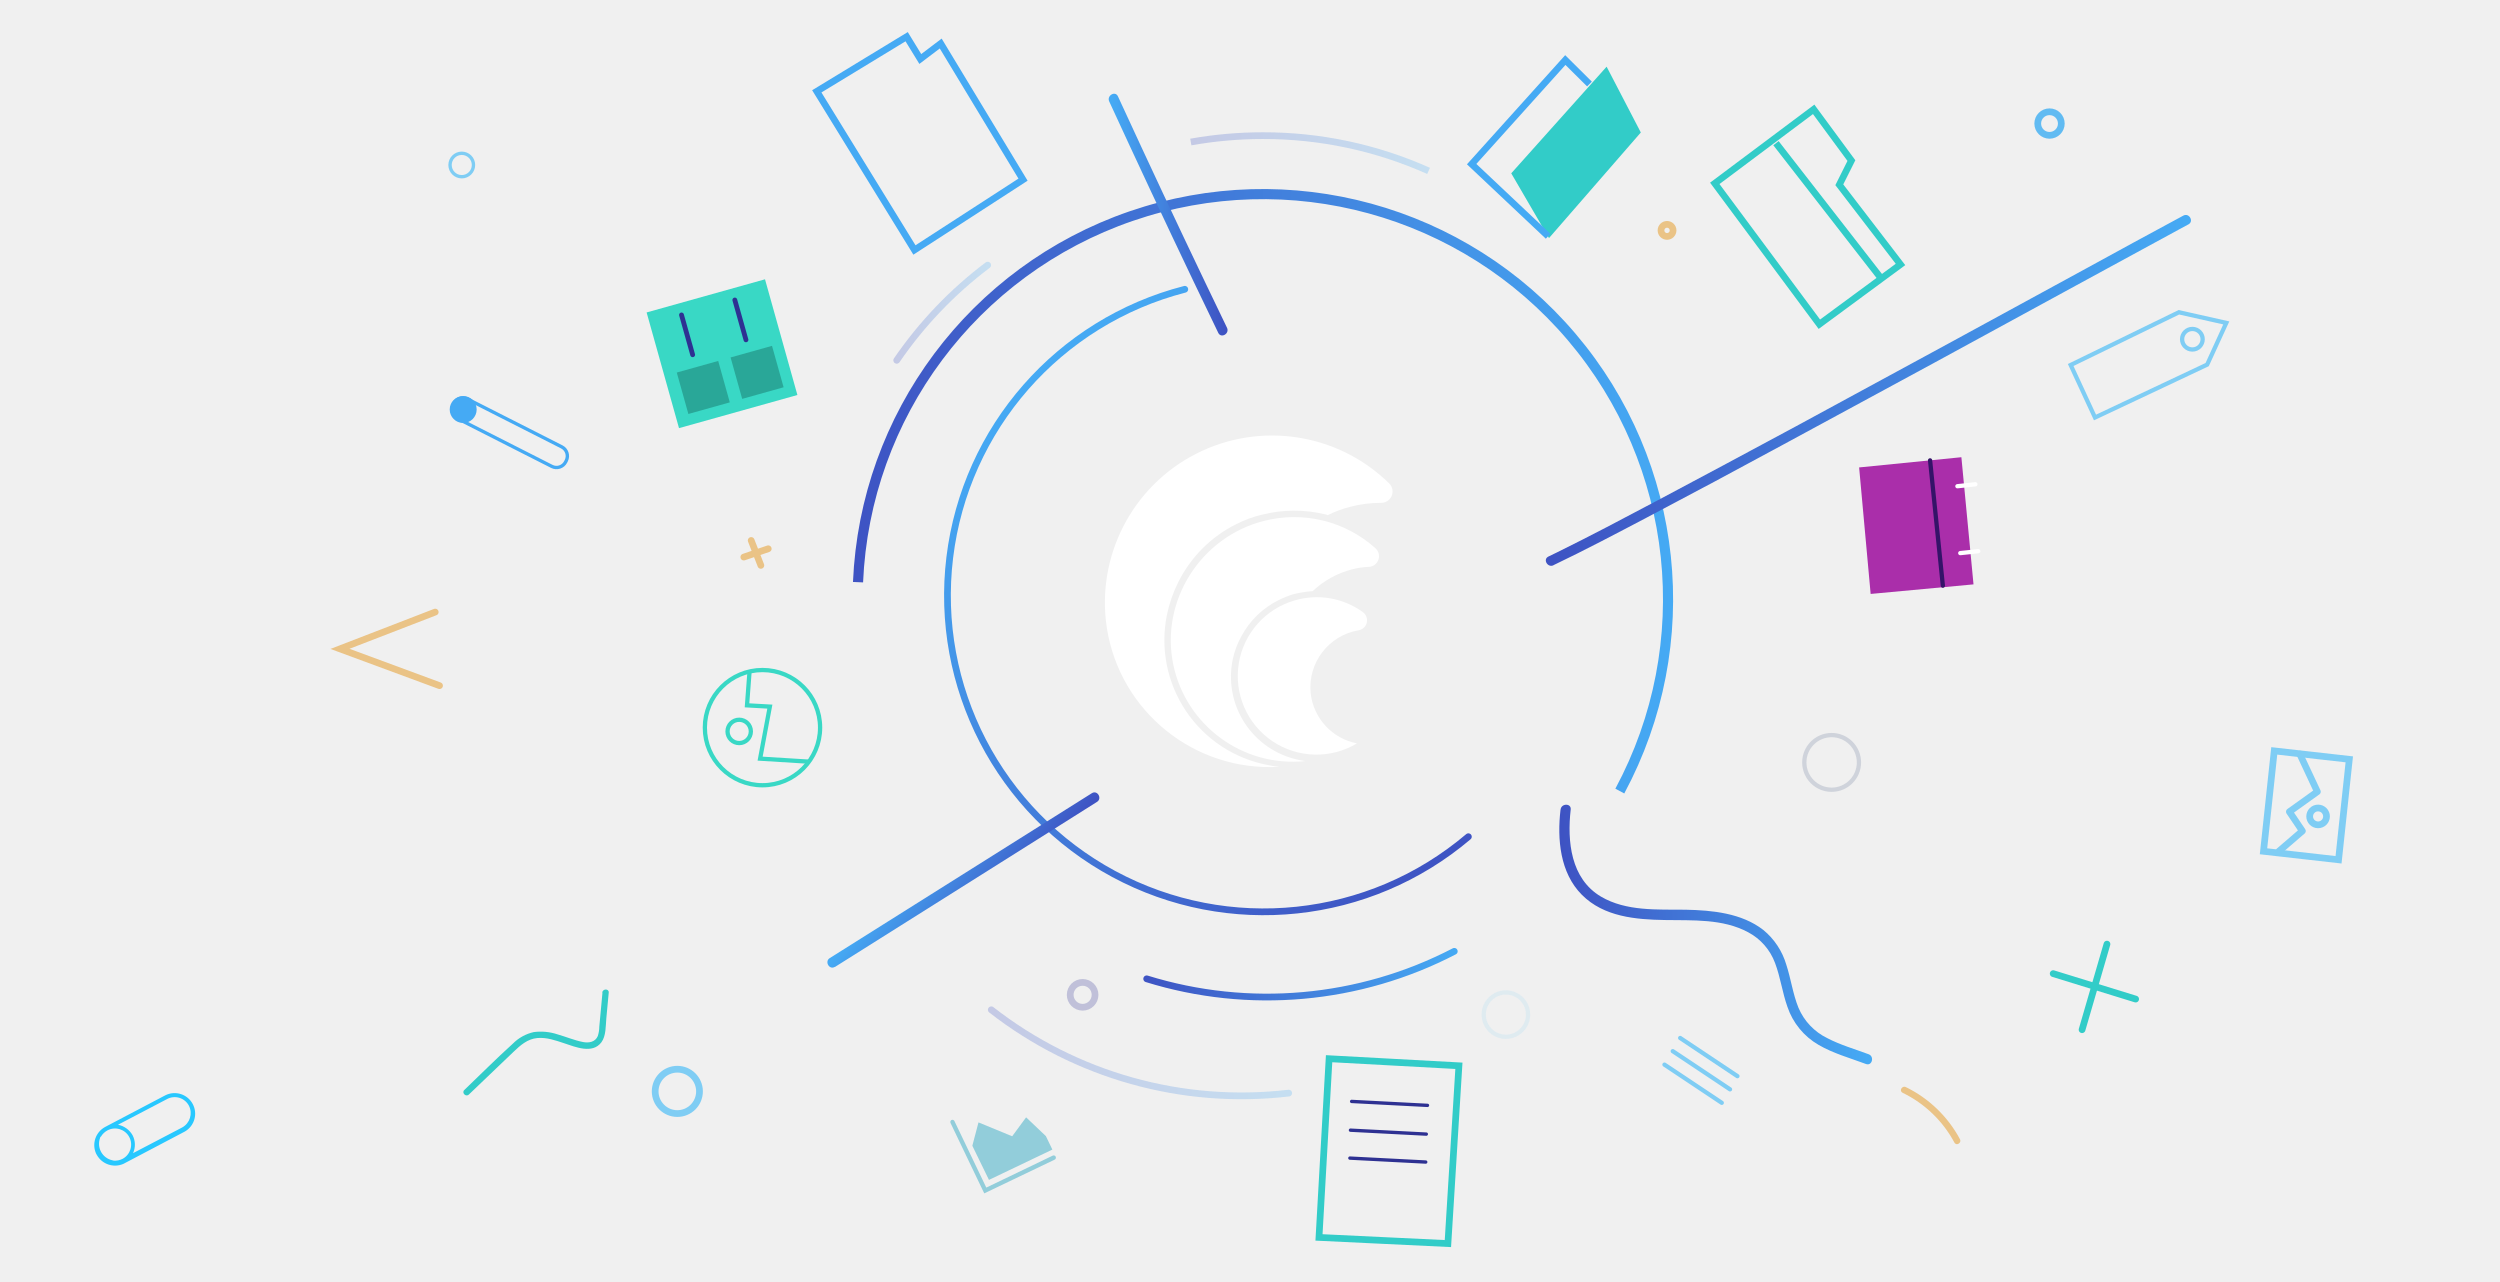
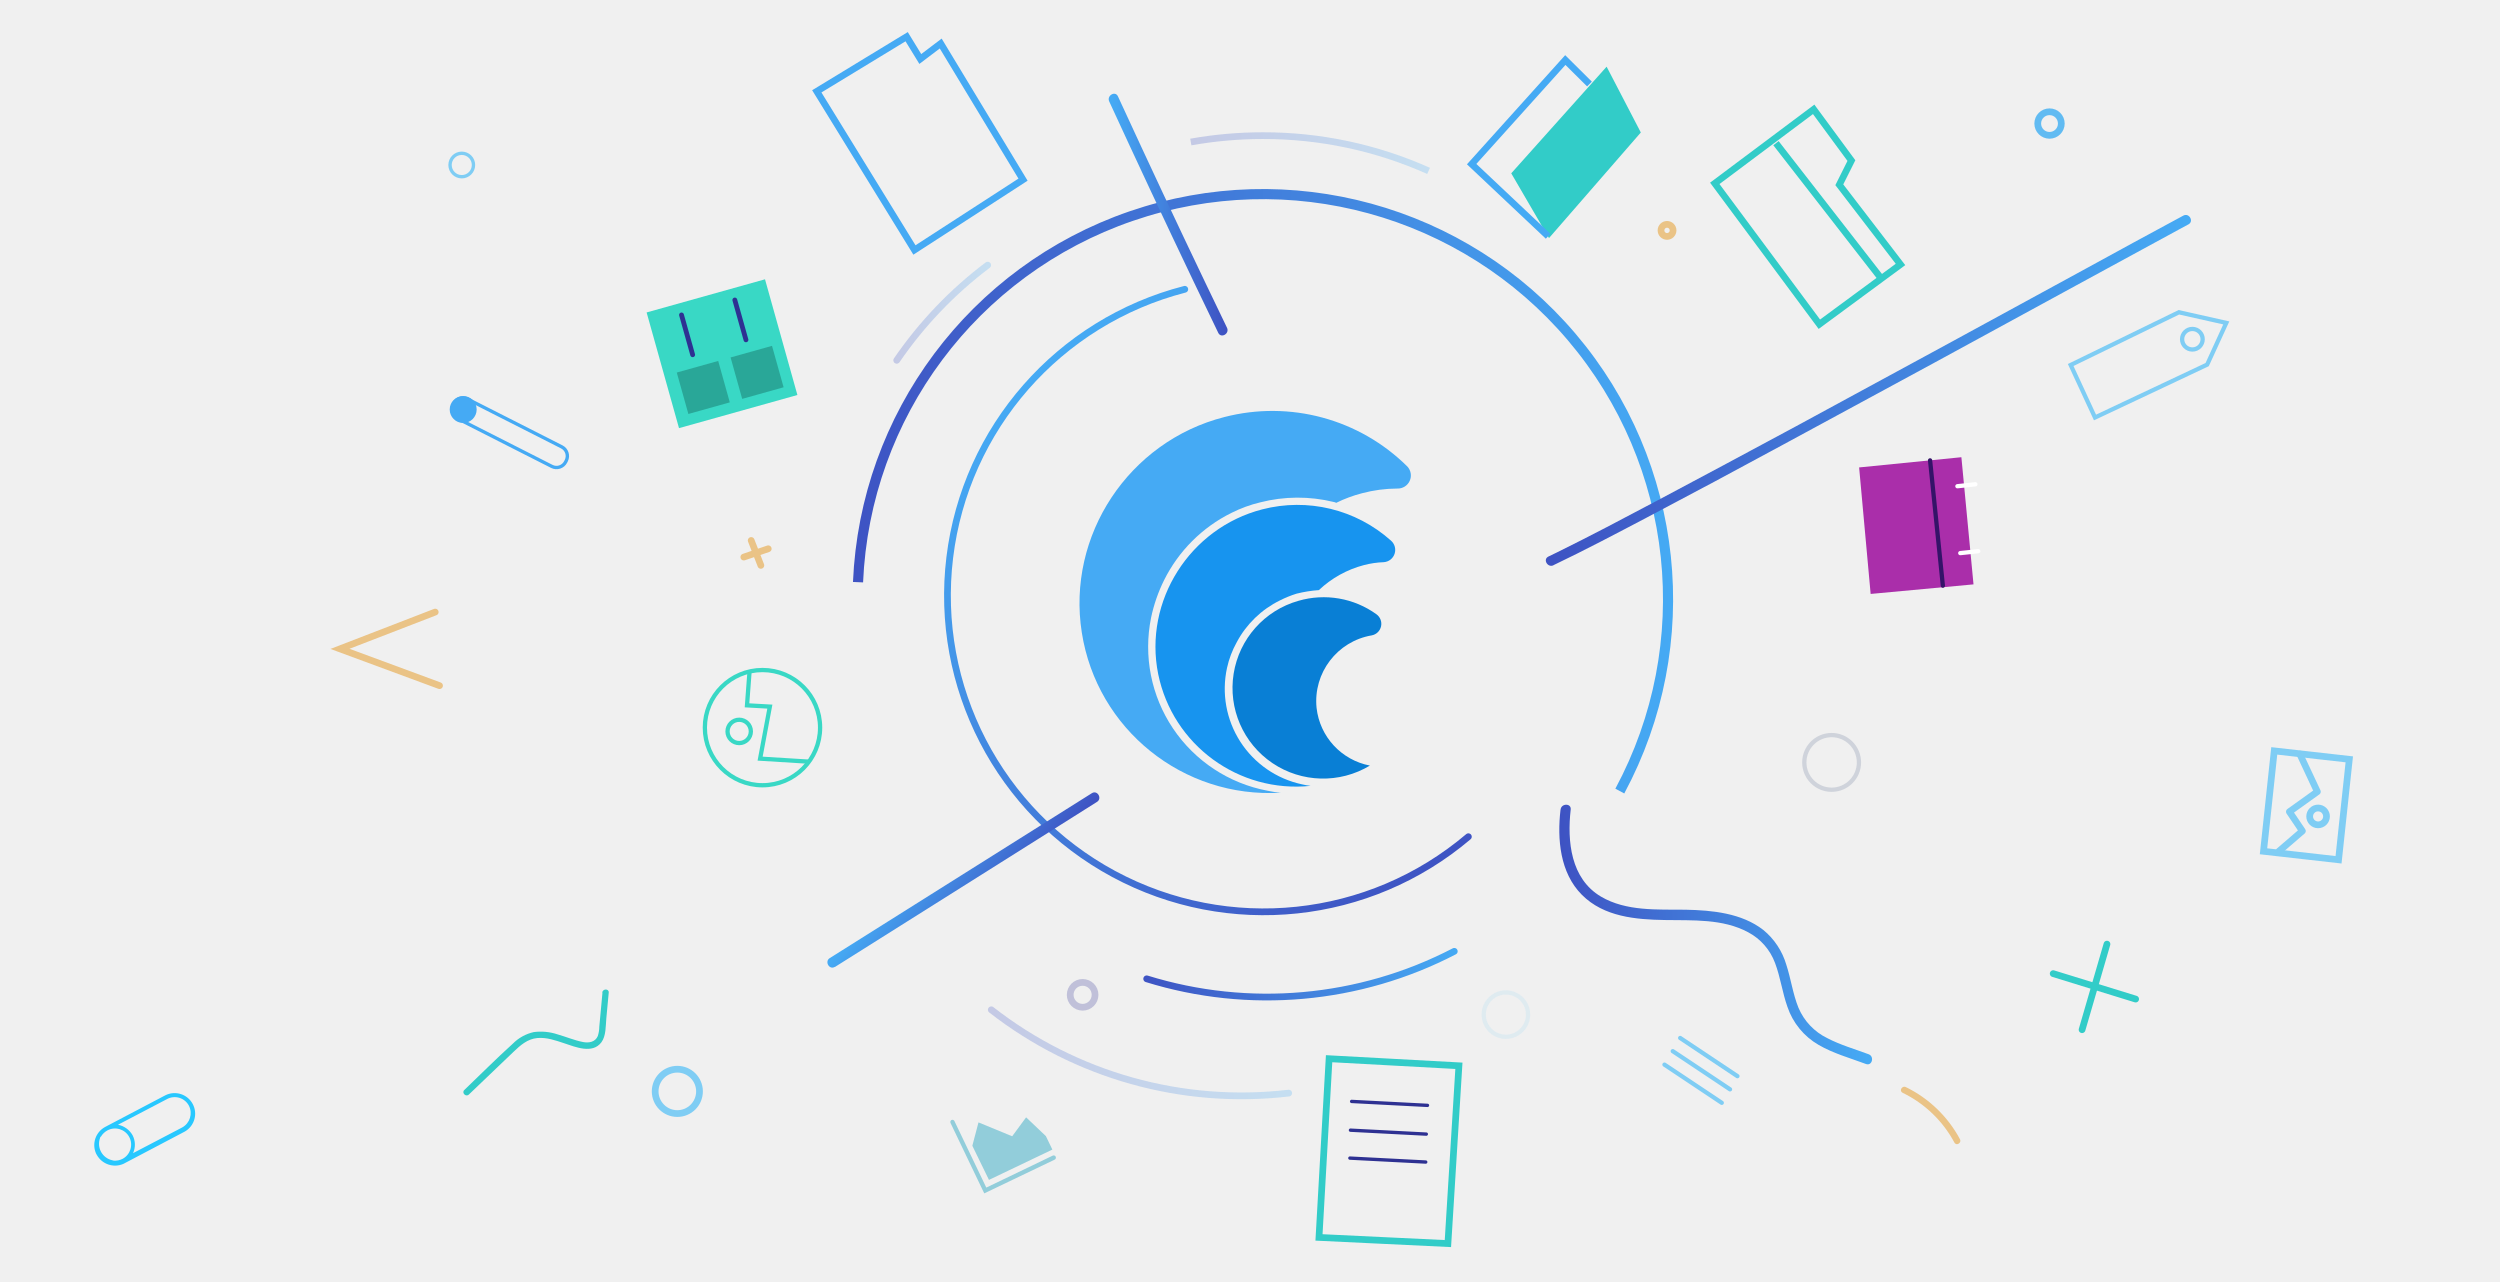
<svg xmlns="http://www.w3.org/2000/svg" xmlns:xlink="http://www.w3.org/1999/xlink" id="Layer_21_copy" data-name="Layer 21 copy" viewBox="0 0 741.99 380.29">
  <defs>
-     <style>.cls-1,.cls-10,.cls-13,.cls-15,.cls-16,.cls-17,.cls-18,.cls-19,.cls-2,.cls-20,.cls-22,.cls-23,.cls-24,.cls-25,.cls-26,.cls-27,.cls-28,.cls-3,.cls-30,.cls-35,.cls-37,.cls-4,.cls-5,.cls-6,.cls-8,.cls-9{fill:none;}.cls-1,.cls-10,.cls-13,.cls-15,.cls-16,.cls-17,.cls-18,.cls-19,.cls-2,.cls-23,.cls-24,.cls-25,.cls-27,.cls-28,.cls-3,.cls-30,.cls-35,.cls-37,.cls-4,.cls-5,.cls-6,.cls-8,.cls-9{stroke-miterlimit:10;}.cls-1{stroke-width:3px;stroke:url(#linear-gradient);}.cls-13,.cls-15,.cls-2,.cls-20,.cls-22,.cls-23,.cls-24,.cls-26,.cls-27,.cls-35,.cls-4,.cls-5{stroke-linecap:round;}.cls-10,.cls-18,.cls-19,.cls-2,.cls-20,.cls-26,.cls-27,.cls-3,.cls-35,.cls-4,.cls-5,.cls-6,.cls-8,.cls-9{stroke-width:2px;}.cls-19,.cls-2,.cls-3,.cls-5{opacity:0.25;}.cls-2{stroke:url(#linear-gradient-2);}.cls-3{stroke:url(#linear-gradient-3);}.cls-4{stroke:url(#linear-gradient-4);}.cls-5{stroke:url(#linear-gradient-5);}.cls-20,.cls-6{stroke:#32ccc8;}.cls-7{fill:#32ccc8;}.cls-28,.cls-8{stroke:#45aaf4;}.cls-27,.cls-9{stroke:#eac386;}.cls-10{stroke:#61bbf2;}.cls-11{fill:#39d8c5;}.cls-12{fill:#176b61;opacity:0.45;}.cls-13,.cls-19,.cls-24{stroke:#2e3192;}.cls-13{stroke-width:1.43px;}.cls-14{fill:#28c8ff;}.cls-15,.cls-17,.cls-18,.cls-25,.cls-26,.cls-30{stroke:#7fcdf4;}.cls-15,.cls-16,.cls-17,.cls-22,.cls-23,.cls-25,.cls-37{stroke-width:1.27px;}.cls-16{stroke:#132c63;}.cls-16,.cls-17{opacity:0.15;}.cls-20,.cls-22,.cls-26{stroke-linejoin:round;}.cls-21{fill:#aa2eaa;}.cls-22{stroke:#341368;}.cls-23{stroke:#fff;}.cls-29{fill:#45aaf4;}.cls-31{fill:#eac386;}.cls-32{fill:url(#linear-gradient-6);}.cls-33{fill:url(#linear-gradient-7);}.cls-34{fill:url(#linear-gradient-8);}.cls-35{stroke:url(#linear-gradient-9);}.cls-36{fill:#fff;}.cls-37{stroke:#39d8c5;}.cls-38{fill:#92cdda;}.cls-39{fill:url(#linear-gradient-10);}</style>
+     <style>.cls-1,.cls-10,.cls-13,.cls-15,.cls-16,.cls-17,.cls-18,.cls-19,.cls-2,.cls-20,.cls-22,.cls-23,.cls-24,.cls-25,.cls-26,.cls-27,.cls-28,.cls-3,.cls-30,.cls-35,.cls-38,.cls-4,.cls-5,.cls-6,.cls-8,.cls-9{fill:none;}.cls-1,.cls-10,.cls-13,.cls-15,.cls-16,.cls-17,.cls-18,.cls-19,.cls-2,.cls-23,.cls-24,.cls-25,.cls-27,.cls-28,.cls-3,.cls-30,.cls-35,.cls-38,.cls-4,.cls-5,.cls-6,.cls-8,.cls-9{stroke-miterlimit:10;}.cls-1{stroke-width:3px;stroke:url(#linear-gradient);}.cls-13,.cls-15,.cls-2,.cls-20,.cls-22,.cls-23,.cls-24,.cls-26,.cls-27,.cls-35,.cls-4,.cls-5{stroke-linecap:round;}.cls-10,.cls-18,.cls-19,.cls-2,.cls-20,.cls-26,.cls-27,.cls-3,.cls-35,.cls-4,.cls-5,.cls-6,.cls-8,.cls-9{stroke-width:2px;}.cls-19,.cls-2,.cls-3,.cls-5{opacity:0.25;}.cls-2{stroke:url(#linear-gradient-2);}.cls-3{stroke:url(#linear-gradient-3);}.cls-4{stroke:url(#linear-gradient-4);}.cls-5{stroke:url(#linear-gradient-5);}.cls-20,.cls-6{stroke:#32ccc8;}.cls-7{fill:#32ccc8;}.cls-28,.cls-8{stroke:#45aaf4;}.cls-27,.cls-9{stroke:#eac386;}.cls-10{stroke:#61bbf2;}.cls-11{fill:#39d8c5;}.cls-12{fill:#176b61;opacity:0.45;}.cls-13,.cls-19,.cls-24{stroke:#2e3192;}.cls-13{stroke-width:1.43px;}.cls-14{fill:#28c8ff;}.cls-15,.cls-17,.cls-18,.cls-25,.cls-26,.cls-30{stroke:#7fcdf4;}.cls-15,.cls-16,.cls-17,.cls-22,.cls-23,.cls-25,.cls-38{stroke-width:1.27px;}.cls-16{stroke:#132c63;}.cls-16,.cls-17{opacity:0.15;}.cls-20,.cls-22,.cls-26{stroke-linejoin:round;}.cls-21{fill:#aa2eaa;}.cls-22{stroke:#341368;}.cls-23{stroke:#fff;}.cls-29{fill:#45aaf4;}.cls-31{fill:#eac386;}.cls-32{fill:url(#linear-gradient-6);}.cls-33{fill:url(#linear-gradient-7);}.cls-34{fill:url(#linear-gradient-8);}.cls-35{stroke:url(#linear-gradient-9);}.cls-36{fill:#097fd5;}.cls-37{fill:#1794ef;}.cls-38{stroke:#39d8c5;}.cls-39{fill:#92cdda;}.cls-40{fill:url(#linear-gradient-10);}</style>
    <linearGradient id="linear-gradient" x1="253.16" y1="145.74" x2="496.58" y2="145.74" gradientUnits="userSpaceOnUse">
      <stop offset="0" stop-color="#3e53c3" />
      <stop offset="1" stop-color="#45aaf4" />
    </linearGradient>
    <linearGradient id="linear-gradient-2" x1="265.14" y1="92.82" x2="294.12" y2="92.82" xlink:href="#linear-gradient" />
    <linearGradient id="linear-gradient-3" x1="353.26" y1="45.45" x2="424.37" y2="45.45" xlink:href="#linear-gradient" />
    <linearGradient id="linear-gradient-4" x1="339.33" y1="289.14" x2="432.63" y2="289.14" xlink:href="#linear-gradient" />
    <linearGradient id="linear-gradient-5" x1="293.21" y1="312.48" x2="383.48" y2="312.48" xlink:href="#linear-gradient" />
    <linearGradient id="linear-gradient-6" x1="463.8" y1="277.41" x2="554.38" y2="277.41" xlink:href="#linear-gradient" />
    <linearGradient id="linear-gradient-7" x1="460.1" y1="115.87" x2="648.99" y2="115.87" xlink:href="#linear-gradient" />
    <linearGradient id="linear-gradient-8" x1="330.06" y1="63.69" x2="363.33" y2="63.69" gradientUnits="userSpaceOnUse">
      <stop offset="0" stop-color="#45aaf4" />
      <stop offset="1" stop-color="#3e53c3" />
    </linearGradient>
    <linearGradient id="linear-gradient-9" x1="259.85" y1="112.51" x2="449.5" y2="112.51" gradientTransform="translate(514.8 530.42) rotate(-132.72)" xlink:href="#linear-gradient" />
    <linearGradient id="linear-gradient-10" x1="299.04" y1="271.18" x2="272.81" y2="251.14" xlink:href="#linear-gradient" />
  </defs>
  <path class="cls-1" d="M254.66,172.79a120.26,120.26,0,1,1,226.09,62" />
  <path class="cls-2" d="M266.14,106.94a121.06,121.06,0,0,1,27-28.25" />
  <path class="cls-3" d="M353.43,42.15a121.55,121.55,0,0,1,21.39-1.89A119.88,119.88,0,0,1,424,50.72" />
  <path class="cls-4" d="M431.63,282.35a120.61,120.61,0,0,1-91.3,8.16" />
  <path class="cls-5" d="M382.48,324.43a120.7,120.7,0,0,1-88.27-24.73" />
  <polygon class="cls-6" points="539.98 96.23 508.94 54.42 538.29 32.45 549.49 47.66 545.9 54.84 564.06 78.49 539.98 96.23" />
  <line class="cls-6" x1="527.1" y1="42.49" x2="558.15" y2="82.41" />
  <polygon class="cls-7" points="459.73 70.67 486.99 39.32 476.84 19.79 448.53 51.44 459.73 70.67" />
  <polyline class="cls-8" points="471.75 24.94 464.58 17.82 436.78 48.71 459.48 70.12" />
  <circle class="cls-9" cx="494.77" cy="68.38" r="1.79" />
  <circle class="cls-10" cx="608.29" cy="36.67" r="3.5" />
  <rect class="cls-11" x="196.04" y="87.17" width="36.49" height="35.66" transform="translate(-20.37 61.64) rotate(-15.64)" />
  <rect class="cls-12" x="202.34" y="108.62" width="12.77" height="12.77" transform="translate(-23.27 60.52) rotate(-15.64)" />
  <rect class="cls-12" x="218.32" y="104.14" width="12.77" height="12.77" transform="translate(-21.48 64.66) rotate(-15.64)" />
  <line class="cls-13" x1="202.27" y1="93.47" x2="205.58" y2="105.29" />
  <line class="cls-13" x1="218.09" y1="89.04" x2="221.4" y2="100.86" />
  <polygon class="cls-8" points="303.63 53.32 279.2 12.92 273.14 17.51 269.09 10.89 242.42 27.11 271.4 74.19 303.63 53.32" />
  <path class="cls-14" d="M36.63,345.43l18.24-9.6a6.11,6.11,0,0,0-5.78-10.76l-17.88,9.4a6.13,6.13,0,0,0-2.69,7.92l.2.35A6.19,6.19,0,0,0,36.63,345.43Zm2.71-8.51a6.38,6.38,0,0,0-4.32-3.1l14.56-7.62a4.77,4.77,0,0,1,6.48,1.95,4.85,4.85,0,0,1-2,6.48l-14.57,7.62A6.07,6.07,0,0,0,39.34,336.92Zm-9.63.79.08-.28.09-.05.09-.05a4.91,4.91,0,0,1,1.91-1.83,4.78,4.78,0,1,1,4.52,8.43,5,5,0,0,1-2.71.54l-.28-.09a5,5,0,0,1-3.7-6.67Z" />
  <line class="cls-15" x1="498.67" y1="308.07" x2="515.66" y2="319.4" />
  <line class="cls-15" x1="496.47" y1="311.98" x2="513.46" y2="323.31" />
  <line class="cls-15" x1="494.01" y1="315.98" x2="511.01" y2="327.31" />
  <circle class="cls-16" cx="543.62" cy="226.28" r="8.11" />
  <circle class="cls-17" cx="446.94" cy="301.13" r="6.58" />
  <circle class="cls-18" cx="201.03" cy="323.92" r="6.58" />
  <circle class="cls-19" cx="321.32" cy="295.26" r="3.69" />
  <line class="cls-20" x1="625.34" y1="280.21" x2="617.95" y2="305.61" />
  <line class="cls-20" x1="633.85" y1="296.52" x2="609.38" y2="288.97" />
  <polygon class="cls-21" points="551.78 138.73 555.2 176.28 585.73 173.44 582.13 135.7 551.78 138.73" />
  <line class="cls-22" x1="572.84" y1="136.64" x2="576.63" y2="173.82" />
  <line class="cls-23" x1="580.95" y1="144.31" x2="586.28" y2="143.73" />
  <line class="cls-23" x1="581.8" y1="164.16" x2="587.13" y2="163.59" />
  <polygon class="cls-6" points="429.73 369.09 433 316.32 394.47 314.22 391.47 367.26 429.73 369.09" />
  <line class="cls-24" x1="401.16" y1="326.9" x2="423.67" y2="328.07" />
  <line class="cls-24" x1="400.81" y1="335.43" x2="423.32" y2="336.6" />
  <line class="cls-24" x1="400.64" y1="343.72" x2="423.15" y2="344.89" />
  <polygon class="cls-25" points="660.75 95.84 646.68 92.68 614.57 108.33 621.79 123.91 655.08 108.21 660.75 95.84" />
  <circle class="cls-25" cx="650.69" cy="100.68" r="3.05" />
  <polygon class="cls-18" points="694.07 255.18 671.8 252.66 674.99 222.86 697.26 225.37 694.07 255.18" />
  <circle class="cls-18" cx="688" cy="242.31" r="2.5" />
  <polyline class="cls-26" points="682.57 223.81 687.79 234.97 679.48 240.92 683.34 246.64 676.42 252.6" />
  <line class="cls-27" x1="222.95" y1="160.41" x2="225.82" y2="167.8" />
  <line class="cls-27" x1="220.76" y1="165.34" x2="228.01" y2="162.87" />
  <rect class="cls-28" x="132.55" y="125.19" width="37.44" height="6.5" rx="3.04" transform="translate(74.52 -54.56) rotate(26.91)" />
  <circle class="cls-29" cx="137.47" cy="121.54" r="4" />
  <circle class="cls-30" cx="137.05" cy="48.97" r="3.48" />
  <polyline class="cls-27" points="129.17 181.66 100.9 192.58 130.45 203.5" />
  <path class="cls-31" d="M564.68,324.33a34.56,34.56,0,0,1,15.38,14.78c.58,1.09,2.23.12,1.65-1a36.3,36.3,0,0,0-16.07-15.47c-1.1-.54-2.07,1.11-1,1.65Z" />
  <path class="cls-32" d="M463.15,240.36c-1,8.7-.17,18.68,6.35,25.22s16,7.34,24.63,7.48c8.25.14,17.18-.42,24.7,3.62a17,17,0,0,1,8,9.14c1.6,4.22,2.16,8.75,3.67,13a20.65,20.65,0,0,0,9.22,11.28c4.39,2.56,9.36,3.92,14.09,5.69,1.81.68,2.59-2.22.8-2.89-4.1-1.54-8.36-2.74-12.25-4.77a17.69,17.69,0,0,1-8.57-9c-1.68-4.12-2.24-8.59-3.62-12.8A21,21,0,0,0,523.34,276c-6.44-5-15.19-5.85-23.08-6-8.34-.1-17.61.52-25.08-3.88-9-5.31-10.08-16.43-9-25.85.21-1.92-2.79-1.9-3,0Z" />
  <path class="cls-33" d="M461.07,167.74c9.39-4.49,18.61-9.36,27.82-14.2Q509.1,142.9,529.17,132q22.51-12.15,45-24.38,21-11.41,41.94-22.86,15.39-8.4,30.8-16.76l2.62-1.41c1.7-.92.18-3.51-1.52-2.6q-14.54,7.83-29,15.77-20.44,11.15-40.89,22.29-22.5,12.25-45,24.43-20.66,11.14-41.39,22.15C481.85,153.87,472,159.08,462,164l-2.44,1.18c-1.74.84-.22,3.42,1.51,2.59Z" />
  <path class="cls-34" d="M329.21,30.11q12.35,26.84,25.06,53.48,3.64,7.6,7.31,15.21c.84,1.74,3.43.22,2.59-1.52Q351.33,70.7,338.88,43.91q-3.56-7.65-7.08-15.31c-.8-1.76-3.39-.23-2.59,1.51Z" />
  <path class="cls-7" d="M178.81,294.6l-.58,6.26-.36,3.86a9.25,9.25,0,0,1-.45,2.78c-.75,1.79-2.66,2.11-4.38,1.77-2.58-.5-5-1.55-7.55-2.27a15.78,15.78,0,0,0-7.08-.68,12.63,12.63,0,0,0-6.24,3.47c-4.91,4.43-9.58,9.14-14.36,13.71-.89.85.47,2.2,1.35,1.35q6.65-6.35,13.27-12.69c2-1.92,4.15-3.81,7-4.07s5.45.7,8,1.54c3.33,1.1,8.4,3.27,11.06-.28,1.41-1.89,1.26-4.89,1.47-7.16l.71-7.59c.11-1.22-1.8-1.22-1.92,0Z" />
  <path class="cls-35" d="M435.81,248.33A93.87,93.87,0,1,1,351.64,85.86" />
-   <path class="cls-36" d="M412.37,143.54a49.61,49.61,0,0,0-83.87,42.81,48.91,48.91,0,0,0,51.27,41.23,22.87,22.87,0,0,1-3.43-.51,37.71,37.71,0,0,1-30-44.59,39.55,39.55,0,0,1,3.36-9.68A38.26,38.26,0,0,1,367,155.52a33.74,33.74,0,0,1,7.49-2.75,39.08,39.08,0,0,1,18.89-.1,1.76,1.76,0,0,1,.66.23,33.84,33.84,0,0,1,6.66-2.47,35.71,35.71,0,0,1,9.09-1.19A3.37,3.37,0,0,0,412.37,143.54Z" />
-   <path class="cls-36" d="M389,205.73a17.19,17.19,0,0,1,14.25-18.67,3,3,0,0,0,1.18-5.43,23.24,23.24,0,0,0-20.1-3.45,23.34,23.34,0,1,0,18.41,42.45A17.06,17.06,0,0,1,389,205.73Z" />
-   <path class="cls-36" d="M408.14,162.64a36.1,36.1,0,0,0-33.15-8c-18.63,4.81-30.61,23.61-26.8,42.46a36.27,36.27,0,0,0,39.29,28.78,17.78,17.78,0,0,1-2.27-.4,25.2,25.2,0,0,1-19.29-30,24.2,24.2,0,0,1,2.52-6.64,25.22,25.22,0,0,1,11.12-10.77,28.77,28.77,0,0,1,4.27-1.7,32.36,32.36,0,0,1,5.76-.92A26.66,26.66,0,0,1,401.2,169a23.05,23.05,0,0,1,5.15-.76A3.17,3.17,0,0,0,408.14,162.64Z" />
-   <circle class="cls-37" cx="219.39" cy="217.08" r="3.46" />
-   <polyline class="cls-37" points="222.46 199.3 221.71 209.34 228.49 209.72 225.6 225.16 239.79 226.04" />
-   <circle class="cls-37" cx="226.3" cy="215.96" r="17.1" />
-   <path class="cls-38" d="M313,344.19l-20.88,10-10-20.88a.67.67,0,0,1,.33-.92.66.66,0,0,1,.83.36l9.45,19.72L312.41,343a.67.67,0,0,1,.89.24A.68.68,0,0,1,313,344.19Zm-19.48,6,18.82-9-1.93-4-5.86-5.57-4.14,5.62-10-4.12L288.6,340l0,.09Z" />
-   <path class="cls-39" d="M247.79,287l60.67-38.2L325.58,238c1.63-1,.13-3.62-1.51-2.59L263.4,273.58l-17.13,10.78c-1.63,1-.12,3.63,1.52,2.59Z" />
+   <g id="Layer_32" data-name="Layer 32">
+     <path class="cls-29" d="M417.68,138.44a56.9,56.9,0,0,0-54.26-14.67c-28.42,7.23-46.9,35.18-42.34,64a56.34,56.34,0,0,0,59.05,47.5,26.85,26.85,0,0,1-3.95-.59,43.45,43.45,0,0,1-34.54-51.37,46.51,46.51,0,0,1,3.87-11.15,44.28,44.28,0,0,1,19.92-19.91,39.42,39.42,0,0,1,8.63-3.16,44.89,44.89,0,0,1,21.76-.11,2,2,0,0,1,.76.26,39.59,39.59,0,0,1,7.67-2.85A41.09,41.09,0,0,1,414.72,145,3.89,3.89,0,0,0,417.68,138.44Z" />
+     <path class="cls-36" d="M390.75,210.08a19.81,19.81,0,0,1,16.41-21.51,3.49,3.49,0,0,0,1.37-6.25,26.76,26.76,0,0,0-23.16-4,26.89,26.89,0,1,0,21.21,48.9A19.65,19.65,0,0,1,390.75,210.08Z" />
+     <path class="cls-37" d="M412.82,160.44a41.65,41.65,0,0,0-38.2-9.26c-21.46,5.54-35.26,27.19-30.87,48.9A41.78,41.78,0,0,0,389,233.24a19.92,19.92,0,0,1-2.61-.46,29,29,0,0,1-22.22-34.54,27.94,27.94,0,0,1,2.9-7.65,29,29,0,0,1,12.81-12.39,32.37,32.37,0,0,1,4.92-2,38.19,38.19,0,0,1,6.64-1.06,30.87,30.87,0,0,1,13.36-7.42,27.14,27.14,0,0,1,5.94-.87A3.65,3.65,0,0,0,412.82,160.44Z" />
+   </g>
+   <circle class="cls-38" cx="219.39" cy="217.08" r="3.46" />
+   <polyline class="cls-38" points="222.46 199.3 221.71 209.34 228.49 209.72 225.6 225.16 239.79 226.04" />
+   <circle class="cls-38" cx="226.3" cy="215.96" r="17.1" />
+   <path class="cls-39" d="M313,344.19l-20.88,10-10-20.88a.67.67,0,0,1,.33-.92.66.66,0,0,1,.83.36l9.45,19.72L312.41,343a.67.67,0,0,1,.89.24A.68.68,0,0,1,313,344.19Zm-19.48,6,18.82-9-1.93-4-5.86-5.57-4.14,5.62-10-4.12L288.6,340l0,.09Z" />
+   <path class="cls-40" d="M247.79,287l60.67-38.2L325.58,238c1.63-1,.13-3.62-1.51-2.59L263.4,273.58l-17.13,10.78c-1.63,1-.12,3.63,1.52,2.59Z" />
</svg>
